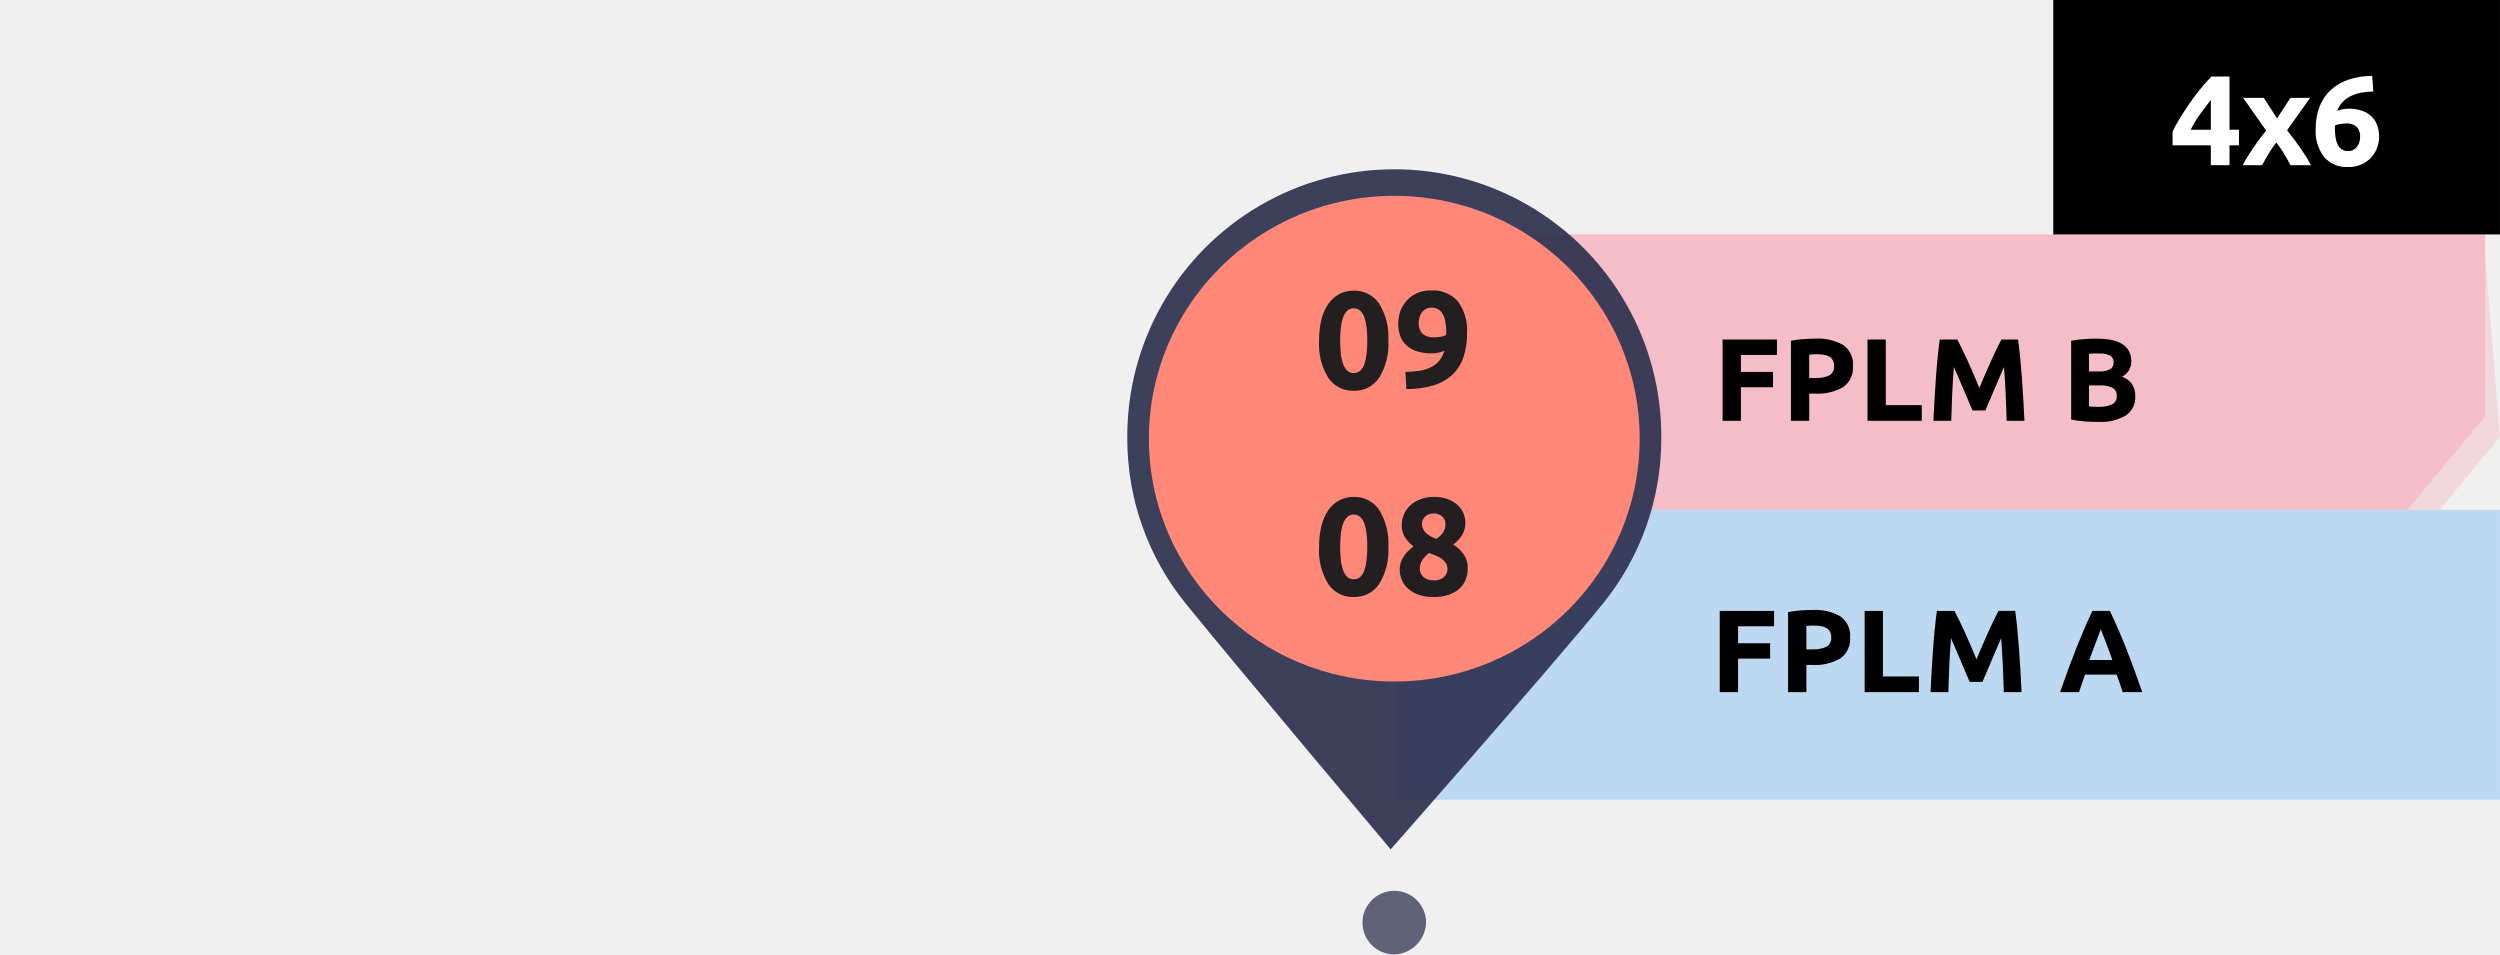
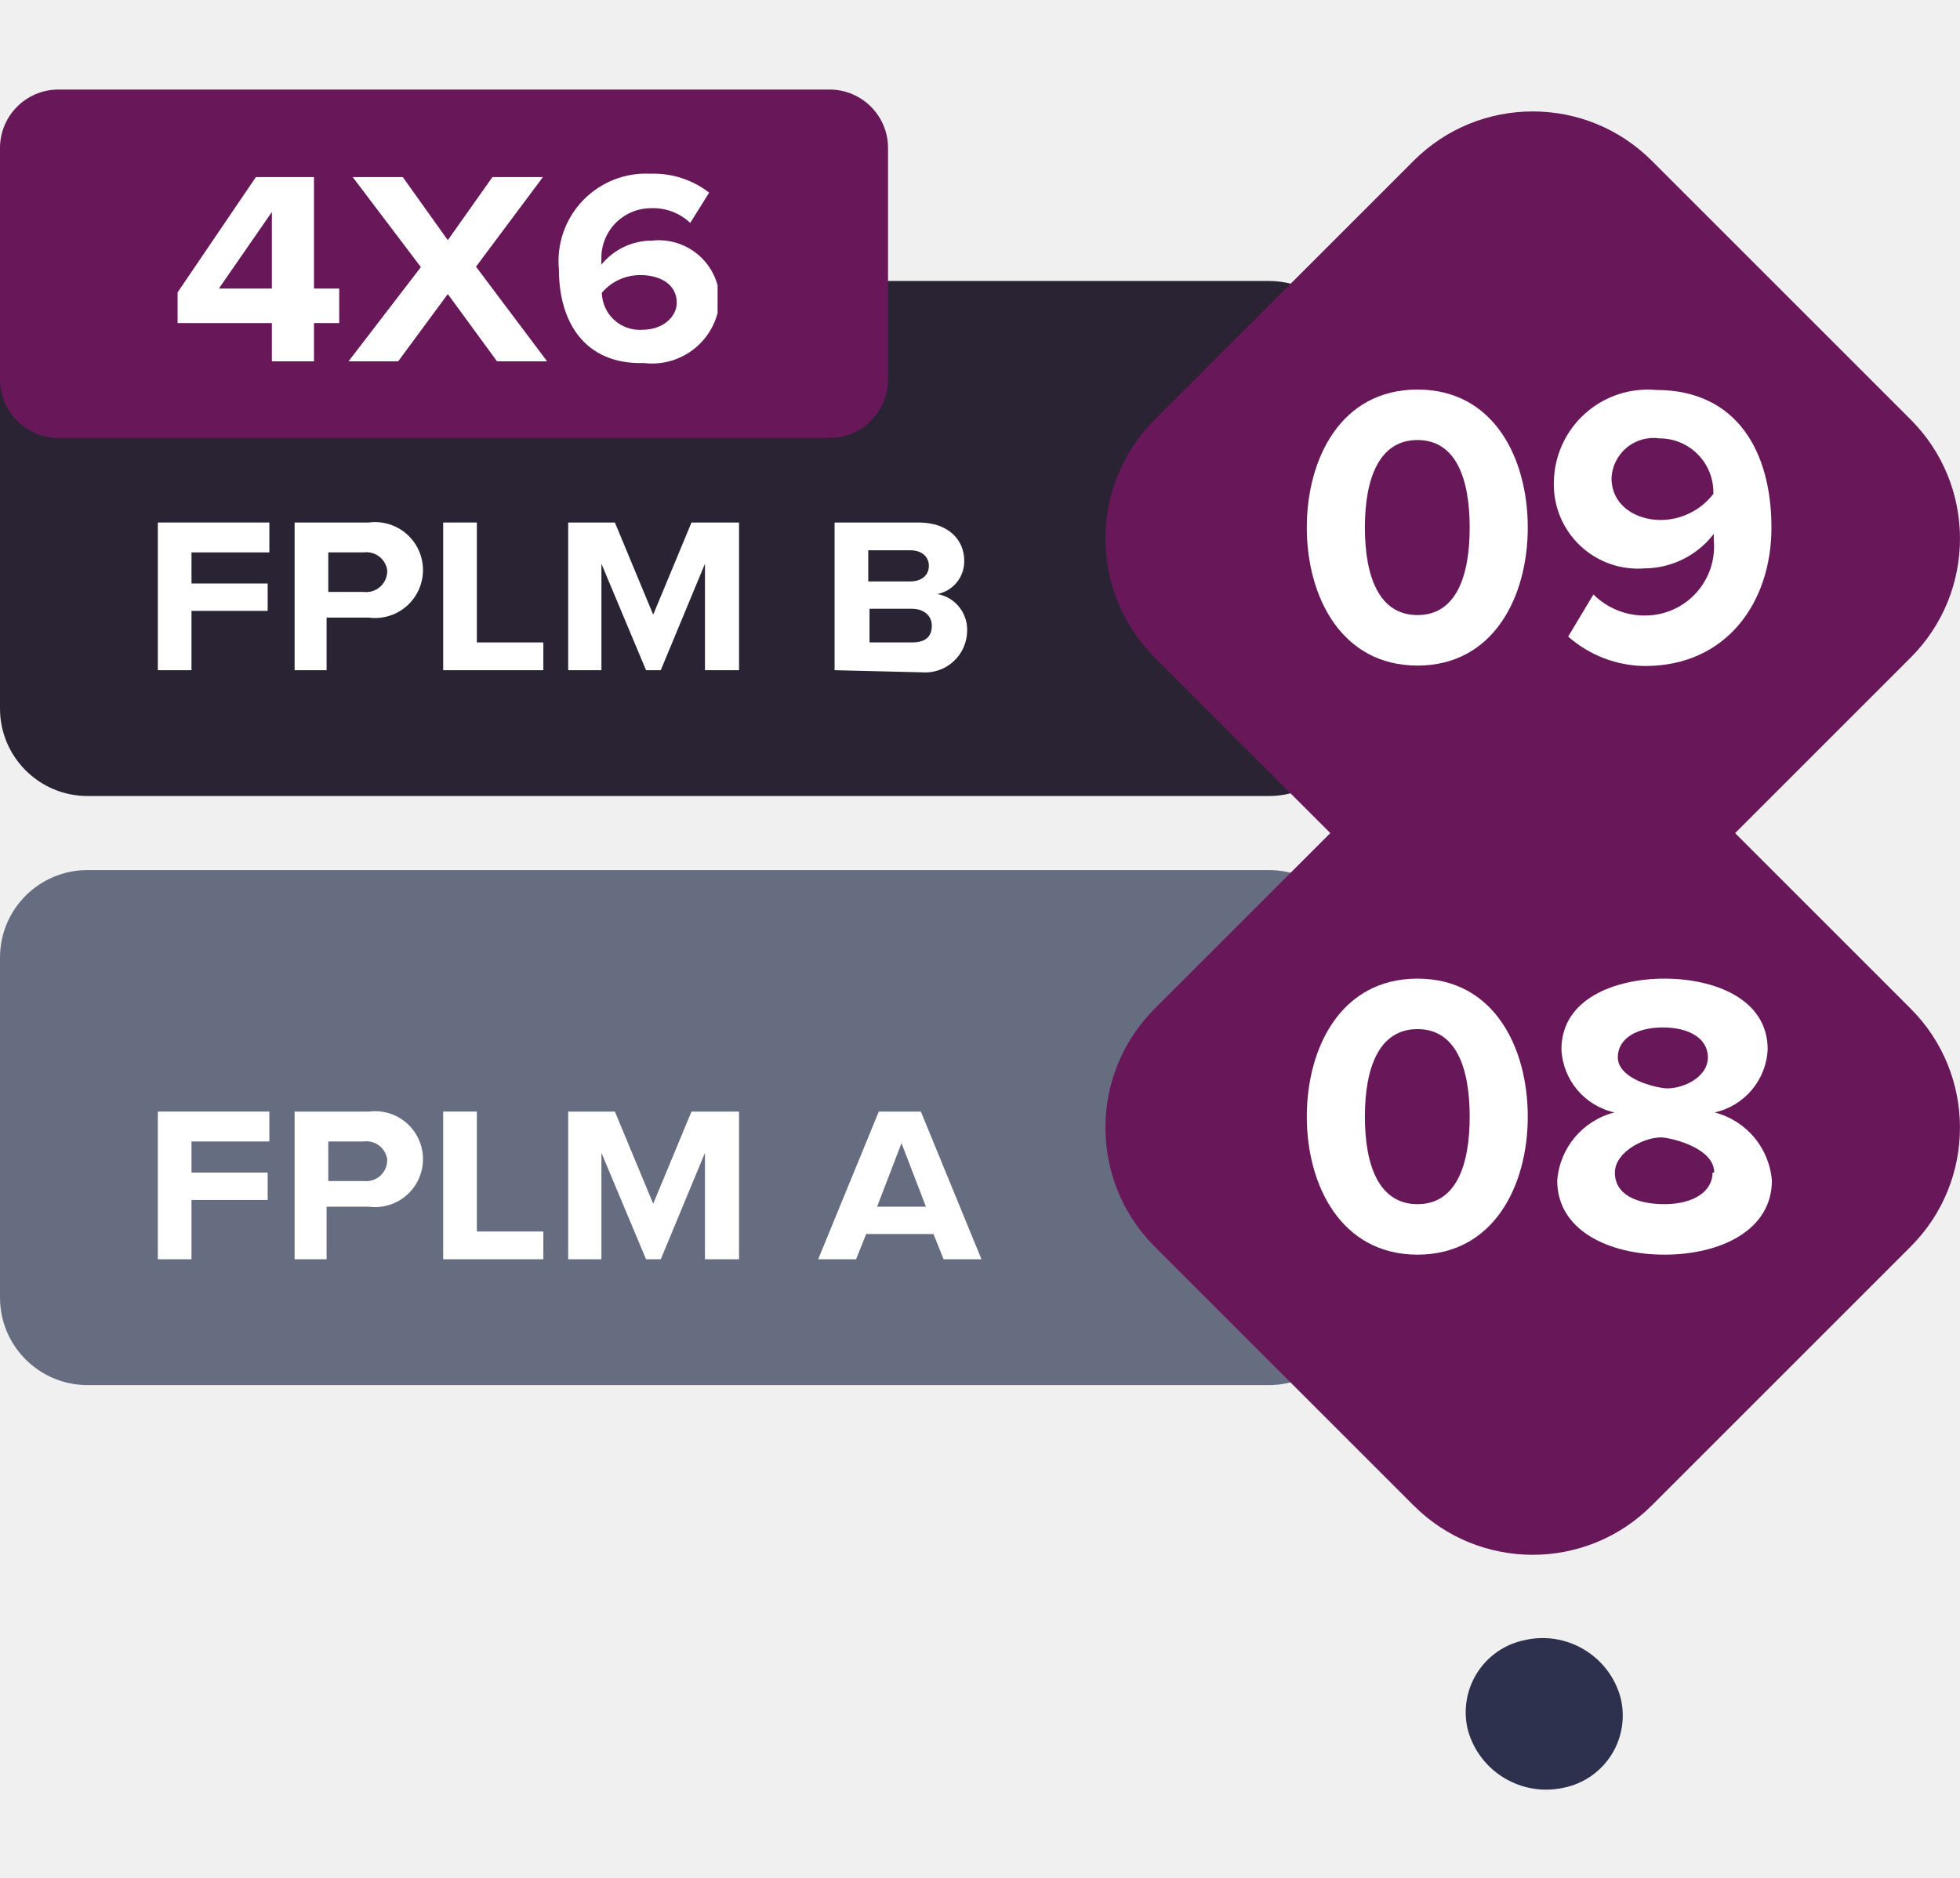
- <svg xmlns="http://www.w3.org/2000/svg" width="234.552" height="89.546" viewBox="0 0 234.552 89.546">
-   <g id="fplm_novo" transform="translate(-946 -246.114)">
-     <g id="xiquelene_novo" transform="translate(1051.764 240.114)">
-       <g id="Group_20" data-name="Group 20" transform="translate(22.07 89.22)" opacity="0.92">
-         <g id="Group_19" data-name="Group 19">
-           <path id="Path_27" data-name="Path 27" d="M374.811,48.227a2.985,2.985,0,1,0-2.982,3.16,3.075,3.075,0,0,0,2.982-3.16Z" transform="translate(-368.851 -45.061)" fill="#2d314e" opacity="0.8" />
-         </g>
+ <svg xmlns="http://www.w3.org/2000/svg" width="100" height="95.826" viewBox="0 0 46.57 40.37">
+   <defs>
+     <style>.cls-1{fill:none;}.cls-2{fill:#292333;}.cls-3{fill:#fff;}.cls-4{fill:#676d81;}.cls-5{fill:#681758;}.cls-6{fill:#2d314e;}.cls-7{clip-path:url(#clip-path);}</style>
+     <clipPath id="clip-path">
+       <rect class="cls-1" x="4.05" y="1.64" width="13" height="5" />
+     </clipPath>
+   </defs>
+   <g id="Layer_2" data-name="Layer 2">
+     <g id="Layer_1-2" data-name="Layer 1">
+       <rect class="cls-2" y="4.55" width="32.23" height="12.24" rx="2.08" />
+       <path class="cls-3" d="M3.75,13.8V10.29H6.4V11H4.55v.74H6.36v.65H4.55V13.8Z" />
+       <path class="cls-3" d="M7,13.8V10.29H8.76a1.14,1.14,0,1,1,0,2.26h-1V13.8Zm2.2-2.38A.5.5,0,0,0,8.64,11H7.8v.94h.84A.5.5,0,0,0,9.2,11.42Z" />
+       <path class="cls-3" d="M10.53,13.8V10.29h.8v2.85h1.58v.66Z" />
+       <path class="cls-3" d="M16.75,13.8V11.27L15.7,13.8h-.35l-1.06-2.53V13.8H13.5V10.29h1.11l.91,2.19.91-2.19h1.13V13.8Z" />
+       <path class="cls-3" d="M19.83,13.8V10.29h2c.72,0,1.08.43,1.08.9a.79.79,0,0,1-.64.8.86.86,0,0,1,.71.86,1,1,0,0,1-1.09,1Zm2.24-2.48c0-.22-.17-.37-.44-.37h-1v.74h1C21.9,11.69,22.07,11.54,22.07,11.32Zm.07,1.42c0-.22-.17-.4-.48-.4h-1v.8h1C22,13.14,22.14,13,22.14,12.74Z" />
+       <rect class="cls-4" y="18.55" width="32.23" height="12.24" rx="2.08" />
+       <path class="cls-3" d="M3.75,27.8V24.29H6.4V25H4.55v.74H6.36v.65H4.55V27.8Z" />
+       <path class="cls-3" d="M7,27.8V24.29H8.76a1.14,1.14,0,1,1,0,2.26h-1V27.8Zm2.2-2.38A.5.5,0,0,0,8.64,25H7.8v.94h.84A.5.5,0,0,0,9.2,25.42Z" />
+       <path class="cls-3" d="M10.53,27.8V24.29h.8v2.85h1.58v.66Z" />
+       <path class="cls-3" d="M16.75,27.8V25.27L15.7,27.8h-.35l-1.06-2.53V27.8H13.5V24.29h1.11l.91,2.19.91-2.19h1.13V27.8Z" />
+       <path class="cls-3" d="M22.42,27.8l-.24-.6h-1.6l-.24.6h-.9l1.44-3.51h1l1.44,3.51Zm-1-2.76-.58,1.51H22Z" />
+       <rect class="cls-5" x="28.07" y="2.32" width="16.7" height="16.7" rx="4" transform="translate(3.12 28.88) rotate(-45)" />
+       <path class="cls-3" d="M31.05,10.41c0-1.64.81-3.28,2.63-3.28s2.62,1.64,2.62,3.28-.81,3.28-2.62,3.28S31.05,12.05,31.05,10.41Zm3.87,0c0-1.17-.33-2.08-1.24-2.08s-1.25.91-1.25,2.08.34,2.08,1.25,2.08S34.92,11.58,34.92,10.41Z" />
+       <path class="cls-3" d="M37.26,13l.6-1a1.72,1.72,0,0,0,1.27.5,1.64,1.64,0,0,0,1.59-1.79v-.15a2.09,2.09,0,0,1-1.64.82,2,2,0,0,1-2.16-2.06,2.23,2.23,0,0,1,2.43-2.18c1.93,0,2.74,1.48,2.74,3.27s-1.08,3.29-3,3.29A2.79,2.79,0,0,1,37.26,13Zm3.45-3.42a1.28,1.28,0,0,0-1.28-1.29,1,1,0,0,0-1.14.94c0,.66.58,1,1.17,1A1.59,1.59,0,0,0,40.71,9.61Z" />
+       <path class="cls-6" d="M34.88,25a1.75,1.75,0,0,1,1.35-2.15,1.92,1.92,0,0,1,2.27,1.35,1.75,1.75,0,0,1-1.35,2.16A1.93,1.93,0,0,1,34.88,25" />
+       <rect class="cls-5" x="28.07" y="16.32" width="16.7" height="16.7" rx="4" transform="translate(-6.78 32.98) rotate(-45)" />
+       <path class="cls-3" d="M31.05,24.41c0-1.64.81-3.28,2.63-3.28s2.62,1.64,2.62,3.28-.81,3.28-2.62,3.28S31.05,26.05,31.05,24.41Zm3.87,0c0-1.17-.33-2.08-1.24-2.08s-1.25.91-1.25,2.08.34,2.08,1.25,2.08S34.92,25.58,34.92,24.41Z" />
+       <path class="cls-3" d="M37,25.93a1.81,1.81,0,0,1,1.36-1.62,1.61,1.61,0,0,1-1.26-1.5c0-1.2,1.27-1.68,2.45-1.68S42,21.61,42,22.81a1.61,1.61,0,0,1-1.26,1.5,1.82,1.82,0,0,1,1.36,1.62c0,1.18-1.22,1.76-2.55,1.76S37,27.11,37,25.93Zm3.73-.19c0-.52-.79-.77-1.18-.83s-1.18.31-1.18.83.51.75,1.18.75S40.69,26.2,40.69,25.74ZM40.58,23c0-.45-.45-.71-1.07-.71s-1.07.26-1.07.71.68.67,1.07.73S40.58,23.51,40.58,23Z" />
+       <path class="cls-6" d="M34.88,39a1.75,1.75,0,0,1,1.35-2.15,1.92,1.92,0,0,1,2.27,1.35,1.75,1.75,0,0,1-1.35,2.16A1.93,1.93,0,0,1,34.88,39" />
+       <rect class="cls-5" width="21.1" height="8.28" rx="1.39" />
+       <g class="cls-7">
+         <path class="cls-3" d="M6.46,6.46V5.55H4.22V4.82L6.08,2.08H7.46V4.73h.6v.82h-.6v.91Zm0-3.55L5.2,4.73H6.46Z" />
+         <path class="cls-3" d="M11.81,6.46l-1.17-1.6L9.46,6.46H8.28L10,4.22,8.38,2.08H9.57l1.07,1.5,1.06-1.5h1.2L11.31,4.21,13,6.46Z" />
+         <path class="cls-3" d="M13.28,4.28A2.08,2.08,0,0,1,15.46,2a2.16,2.16,0,0,1,1.39.45l-.45.72a1.28,1.28,0,0,0-.94-.35,1.18,1.18,0,0,0-1.17,1.24.34.34,0,0,0,0,.1,1.55,1.55,0,0,1,1.2-.57A1.45,1.45,0,0,1,17.1,5a1.61,1.61,0,0,1-1.8,1.5C13.88,6.54,13.28,5.51,13.28,4.28Zm2.8.79c0-.46-.42-.66-.86-.66a1.19,1.19,0,0,0-.92.42.9.9,0,0,0,.95.88C15.79,5.71,16.08,5.37,16.08,5.07Z" />
      </g>
-       <g id="Group_42" data-name="Group 42" transform="translate(28.236 27.985)">
-         <path id="Path_55" data-name="Path 55" d="M455.792,46.869l-75.979-1.4,2.008-24.527h79.866L463.1,38Z" transform="translate(-362.548 -19.022)" fill="#f4bdc7" opacity="0.5" />
-         <path id="Path_56" data-name="Path 56" d="M462.908,46.16h-91.78V20.233H470.29V37.3Z" transform="translate(-371.128 -20.233)" fill="#f4bdc7" />
-         <path id="Path_57" data-name="Path 57" d="M417.3,27.307v9.951l7.382-9.951Z" transform="translate(-325.519 -11.331)" fill="#f4bdc7" />
-       </g>
-       <g id="Group_44" data-name="Group 44" transform="translate(86.875 6)">
-         <g id="Group_43" data-name="Group 43">
-           <rect id="Rectangle_26" data-name="Rectangle 26" width="41.91" height="21.994" />
-           <path id="_4x6" data-name="4x6" d="M3.828-6.132q-.468.612-1,1.332a9.147,9.147,0,0,0-.888,1.476H3.828ZM5.58-8.316v4.992h.888V-1.86H5.58V0H3.828V-1.86H.24V-3.168Q.5-3.7.9-4.362T1.782-5.73q.486-.7,1.026-1.374a15,15,0,0,1,1.08-1.212Zm4.464,3.924,1.248-1.92H13.14L10.98-3.276q.72.9,1.308,1.752A14.425,14.425,0,0,1,13.224,0H11.3l-.24-.45q-.144-.27-.324-.564T10.362-1.6q-.2-.294-.39-.534-.18.228-.366.5t-.354.558q-.168.282-.33.558T8.64,0H6.816a7.862,7.862,0,0,1,.4-.708q.252-.408.546-.846t.618-.876q.324-.438.636-.822-.54-.756-1.08-1.53L6.864-6.312H8.8Zm6.468.48a3.579,3.579,0,0,0-.564.048,1.662,1.662,0,0,0-.468.132q0,.048-.006.144t-.006.168a5.287,5.287,0,0,0,.06.816,2.286,2.286,0,0,0,.2.672,1.149,1.149,0,0,0,.384.45,1.049,1.049,0,0,0,.6.162.974.974,0,0,0,.51-.126,1.154,1.154,0,0,0,.348-.318,1.353,1.353,0,0,0,.2-.426,1.656,1.656,0,0,0,.066-.45,1.335,1.335,0,0,0-.306-.942A1.35,1.35,0,0,0,16.512-3.912ZM16.74-5.3a3.7,3.7,0,0,1,1.326.21,2.438,2.438,0,0,1,.894.57,2.148,2.148,0,0,1,.5.84,3.28,3.28,0,0,1,.156,1.02,3.005,3.005,0,0,1-.174.984,2.749,2.749,0,0,1-.528.912,2.766,2.766,0,0,1-.9.672,2.935,2.935,0,0,1-1.29.264,2.782,2.782,0,0,1-2.28-.948,4,4,0,0,1-.78-2.616A5.654,5.654,0,0,1,14.04-5.52,4.187,4.187,0,0,1,15.1-7.074a4.635,4.635,0,0,1,1.668-.96,7.085,7.085,0,0,1,2.2-.342Q19-8,19.02-7.65t.048.738a6.823,6.823,0,0,0-1.146.114,3.8,3.8,0,0,0-.972.318,2.66,2.66,0,0,0-.762.558,2.388,2.388,0,0,0-.5.834,2.22,2.22,0,0,1,.54-.168A3.021,3.021,0,0,1,16.74-5.3Z" transform="translate(10.955 15.497)" fill="#fff" />
-         </g>
-       </g>
-       <rect id="Rectangle_27" data-name="Rectangle 27" width="103.383" height="27.196" transform="translate(25.402 53.833)" fill="#bdd8f1" />
-       <ellipse id="Ellipse_10" data-name="Ellipse 10" cx="23.022" cy="22.782" rx="23.022" ry="22.782" transform="translate(2.028 24.374)" fill="#eee9de" />
-       <path id="Path_58" data-name="Path 58" d="M410.8,45.163a25.051,25.051,0,1,0-50.1,0,24.513,24.513,0,0,0,5.5,15.492c4.59,5.668,19.211,23.037,19.211,23.037s15.308-17.369,19.9-23.037A24.53,24.53,0,0,0,410.8,45.163Z" transform="translate(-360.701 1.994)" fill="#2d314e" opacity="0.92" />
-       <path id="FPLM_B" data-name="FPLM B" d="M.88,0V-7.623h5.1v1.441H2.6v1.595H5.61v1.441H2.6V0Zm8.7-7.711a4.769,4.769,0,0,1,2.618.6,2.173,2.173,0,0,1,.913,1.964,2.2,2.2,0,0,1-.924,1.985,4.782,4.782,0,0,1-2.64.61H9.009V0H7.293V-7.513a9.708,9.708,0,0,1,1.188-.154Q9.108-7.711,9.581-7.711Zm.11,1.463q-.187,0-.368.011t-.314.022v2.2h.539a2.921,2.921,0,0,0,1.342-.242.93.93,0,0,0,.451-.9,1.082,1.082,0,0,0-.115-.528.878.878,0,0,0-.33-.335,1.486,1.486,0,0,0-.523-.176A4.315,4.315,0,0,0,9.691-6.248Zm9.878,4.774V0H14.476V-7.623h1.716v6.149ZM22.9-7.623q.2.363.457.9T23.9-5.571q.281.622.556,1.27L24.97-3.08,25.487-4.3q.275-.649.556-1.27t.539-1.155q.259-.533.456-.9H28.6q.11.759.2,1.7t.165,1.958q.071,1.018.132,2.041T29.2,0H27.533q-.033-1.111-.088-2.42T27.28-5.06q-.2.462-.44,1.023t-.479,1.122q-.237.561-.457,1.072t-.374.875h-1.2q-.154-.363-.374-.875T23.5-2.915q-.237-.561-.479-1.122t-.44-1.023q-.11,1.331-.165,2.64T22.33,0H20.658q.044-.9.1-1.925t.132-2.041q.071-1.018.165-1.958t.2-1.7ZM36.124.1Q35.5.1,34.875.06a8.824,8.824,0,0,1-1.292-.181V-7.513a10.977,10.977,0,0,1,1.155-.148q.627-.049,1.166-.049a7.941,7.941,0,0,1,1.336.1,3.165,3.165,0,0,1,1.051.358,1.873,1.873,0,0,1,.688.665,1.946,1.946,0,0,1,.247,1.017,1.615,1.615,0,0,1-.88,1.441,1.8,1.8,0,0,1,.99.748A2.152,2.152,0,0,1,39.6-2.31a2.049,2.049,0,0,1-.875,1.8A4.583,4.583,0,0,1,36.124.1Zm-.869-3.421v1.969q.187.022.407.033t.484.011a2.973,2.973,0,0,0,1.243-.22.816.816,0,0,0,.473-.814.8.8,0,0,0-.4-.754,2.32,2.32,0,0,0-1.133-.225Zm0-1.309h.836a2.329,2.329,0,0,0,1.133-.2.7.7,0,0,0,.341-.655.672.672,0,0,0-.352-.649,2.262,2.262,0,0,0-1.034-.187q-.22,0-.473.005t-.451.028Z" transform="translate(54.971 45.481)" />
-       <path id="FPLM_A" data-name="FPLM A" d="M.88,0V-7.623h5.1v1.441H2.6v1.595H5.61v1.441H2.6V0Zm8.7-7.711a4.769,4.769,0,0,1,2.618.6,2.173,2.173,0,0,1,.913,1.964,2.2,2.2,0,0,1-.924,1.985,4.782,4.782,0,0,1-2.64.61H9.009V0H7.293V-7.513a9.708,9.708,0,0,1,1.188-.154Q9.108-7.711,9.581-7.711Zm.11,1.463q-.187,0-.368.011t-.314.022v2.2h.539a2.921,2.921,0,0,0,1.342-.242.93.93,0,0,0,.451-.9,1.082,1.082,0,0,0-.115-.528.878.878,0,0,0-.33-.335,1.486,1.486,0,0,0-.523-.176A4.315,4.315,0,0,0,9.691-6.248Zm9.878,4.774V0H14.476V-7.623h1.716v6.149ZM22.9-7.623q.2.363.457.9T23.9-5.571q.281.622.556,1.27L24.97-3.08,25.487-4.3q.275-.649.556-1.27t.539-1.155q.259-.533.456-.9H28.6q.11.759.2,1.7t.165,1.958q.071,1.018.132,2.041T29.2,0H27.533q-.033-1.111-.088-2.42T27.28-5.06q-.2.462-.44,1.023t-.479,1.122q-.237.561-.457,1.072t-.374.875h-1.2q-.154-.363-.374-.875T23.5-2.915q-.237-.561-.479-1.122t-.44-1.023q-.11,1.331-.165,2.64T22.33,0H20.658q.044-.9.1-1.925t.132-2.041q.071-1.018.165-1.958t.2-1.7ZM38.687,0q-.121-.4-.27-.814t-.292-.836h-2.97q-.143.418-.292.836T34.595,0H32.813q.429-1.232.814-2.277t.754-1.969q.368-.924.726-1.754t.743-1.623h1.639q.374.792.737,1.623t.731,1.754q.368.924.754,1.969T40.524,0ZM36.63-5.9q-.055.165-.165.451l-.253.66q-.143.374-.313.825t-.347.946h2.167q-.176-.5-.341-.946t-.313-.825q-.148-.374-.258-.66T36.63-5.9Z" transform="translate(54.702 70.939)" />
-       <ellipse id="Ellipse_11" data-name="Ellipse 11" cx="23.022" cy="22.782" rx="23.022" ry="22.782" transform="translate(2.028 24.374)" fill="#ff8879" />
-       <path id="_09" data-name="09" d="M6.942-4.524a5.974,5.974,0,0,1-.865,3.49A2.768,2.768,0,0,1,3.692.182,2.768,2.768,0,0,1,1.307-1.033a5.974,5.974,0,0,1-.865-3.49,7.953,7.953,0,0,1,.227-2,4.408,4.408,0,0,1,.656-1.469A2.926,2.926,0,0,1,2.353-8.9a2.851,2.851,0,0,1,1.339-.312A2.768,2.768,0,0,1,6.077-8,5.948,5.948,0,0,1,6.942-4.524Zm-1.976,0A10.577,10.577,0,0,0,4.9-5.753a4.421,4.421,0,0,0-.208-.955,1.483,1.483,0,0,0-.39-.624.883.883,0,0,0-.611-.221.859.859,0,0,0-.6.221,1.573,1.573,0,0,0-.39.624,4.159,4.159,0,0,0-.214.955,10.577,10.577,0,0,0-.065,1.229,10.748,10.748,0,0,0,.065,1.235,4.167,4.167,0,0,0,.214.962,1.573,1.573,0,0,0,.39.624.859.859,0,0,0,.6.221A.883.883,0,0,0,4.3-1.7a1.483,1.483,0,0,0,.39-.624A4.428,4.428,0,0,0,4.9-3.289,10.748,10.748,0,0,0,4.966-4.524Zm6.292-.312a3.523,3.523,0,0,0,.624-.059,1.311,1.311,0,0,0,.481-.162v-.117a.838.838,0,0,1,.007-.1.746.746,0,0,0,.006-.091,6.812,6.812,0,0,0-.078-.878,2.389,2.389,0,0,0-.221-.715,1.235,1.235,0,0,0-.422-.481A1.168,1.168,0,0,0,11-7.618a1.106,1.106,0,0,0-.546.13,1.093,1.093,0,0,0-.377.338,1.566,1.566,0,0,0-.214.455,1.726,1.726,0,0,0-.072.481,1.4,1.4,0,0,0,.345,1.04A1.565,1.565,0,0,0,11.258-4.836Zm.949,1.261a2.349,2.349,0,0,1-.6.188,3.334,3.334,0,0,1-.565.059,4.546,4.546,0,0,1-1.443-.2A2.567,2.567,0,0,1,8.613-4.1a2.255,2.255,0,0,1-.566-.891,3.443,3.443,0,0,1-.182-1.144A3.473,3.473,0,0,1,8.04-7.2,2.923,2.923,0,0,1,8.593-8.2a2.991,2.991,0,0,1,.955-.741,3.068,3.068,0,0,1,1.4-.292A3.086,3.086,0,0,1,13.475-8.2a4.562,4.562,0,0,1,.851,2.97,6.98,6.98,0,0,1-.332,2.249,4,4,0,0,1-1.027,1.638A4.515,4.515,0,0,1,11.193-.331,8.713,8.713,0,0,1,8.632.026Q8.619-.39,8.593-.78t-.052-.806A9.392,9.392,0,0,0,9.88-1.7a3.663,3.663,0,0,0,1.053-.325,2.412,2.412,0,0,0,.774-.6A2.738,2.738,0,0,0,12.207-3.575Z" transform="translate(17.55 42.481)" fill="#231f20" />
-       <path id="_08" data-name="08" d="M6.942-4.524a5.974,5.974,0,0,1-.865,3.49A2.768,2.768,0,0,1,3.692.182,2.768,2.768,0,0,1,1.307-1.033a5.974,5.974,0,0,1-.865-3.49,7.953,7.953,0,0,1,.227-2,4.408,4.408,0,0,1,.656-1.469A2.926,2.926,0,0,1,2.353-8.9a2.851,2.851,0,0,1,1.339-.312A2.768,2.768,0,0,1,6.077-8,5.948,5.948,0,0,1,6.942-4.524Zm-1.976,0A10.577,10.577,0,0,0,4.9-5.753a4.421,4.421,0,0,0-.208-.955,1.483,1.483,0,0,0-.39-.624.883.883,0,0,0-.611-.221.859.859,0,0,0-.6.221,1.573,1.573,0,0,0-.39.624,4.159,4.159,0,0,0-.214.955,10.577,10.577,0,0,0-.065,1.229,10.748,10.748,0,0,0,.065,1.235,4.167,4.167,0,0,0,.214.962,1.573,1.573,0,0,0,.39.624.859.859,0,0,0,.6.221A.883.883,0,0,0,4.3-1.7a1.483,1.483,0,0,0,.39-.624A4.428,4.428,0,0,0,4.9-3.289,10.748,10.748,0,0,0,4.966-4.524Zm9.425,2.015a2.781,2.781,0,0,1-.2,1.073,2.342,2.342,0,0,1-.6.851,2.8,2.8,0,0,1-1.008.566,4.419,4.419,0,0,1-1.4.2A3.934,3.934,0,0,1,9.665-.072,2.941,2.941,0,0,1,8.691-.7a2.211,2.211,0,0,1-.527-.826,2.529,2.529,0,0,1-.156-.825,2.336,2.336,0,0,1,.1-.715A2.267,2.267,0,0,1,8.4-3.66a3.17,3.17,0,0,1,.41-.488A5.029,5.029,0,0,1,9.3-4.563a3.6,3.6,0,0,1-.826-.9A2.163,2.163,0,0,1,8.2-6.591a2.432,2.432,0,0,1,.214-1,2.517,2.517,0,0,1,.6-.839A2.966,2.966,0,0,1,9.965-9a3.369,3.369,0,0,1,1.228-.215,3.638,3.638,0,0,1,1.359.227,2.856,2.856,0,0,1,.929.578,2.114,2.114,0,0,1,.526.787,2.46,2.46,0,0,1,.163.865A2.183,2.183,0,0,1,13.839-5.6a2.59,2.59,0,0,1-.825.852,3.31,3.31,0,0,1,1.059,1.007A2.327,2.327,0,0,1,14.391-2.509Zm-4.5.078a.98.98,0,0,0,.072.344.974.974,0,0,0,.227.345,1.245,1.245,0,0,0,.4.26,1.539,1.539,0,0,0,.6.1,1.317,1.317,0,0,0,.988-.325,1.027,1.027,0,0,0,.312-.728,1.038,1.038,0,0,0-.137-.533,1.38,1.38,0,0,0-.37-.409,2.67,2.67,0,0,0-.552-.312q-.319-.137-.683-.254a2.66,2.66,0,0,0-.611.637A1.514,1.514,0,0,0,9.893-2.431ZM12.3-6.708a.9.9,0,0,0-.059-.306.87.87,0,0,0-.195-.306,1.136,1.136,0,0,0-.344-.24,1.189,1.189,0,0,0-.507-.1,1.226,1.226,0,0,0-.494.091,1,1,0,0,0-.345.24,1.011,1.011,0,0,0-.2.319.9.9,0,0,0-.065.325,1.193,1.193,0,0,0,.306.78,2.376,2.376,0,0,0,1.047.624,2.024,2.024,0,0,0,.637-.6A1.488,1.488,0,0,0,12.3-6.708Z" transform="translate(17.55 61.832)" fill="#231f20" />
-     </g>
-     <g id="Group_66" data-name="Group 66" transform="translate(29.369)">
-       <rect id="Rectangle_41" data-name="Rectangle 41" width="106" height="56" transform="translate(916.631 263)" fill="none" />
    </g>
  </g>
</svg>
